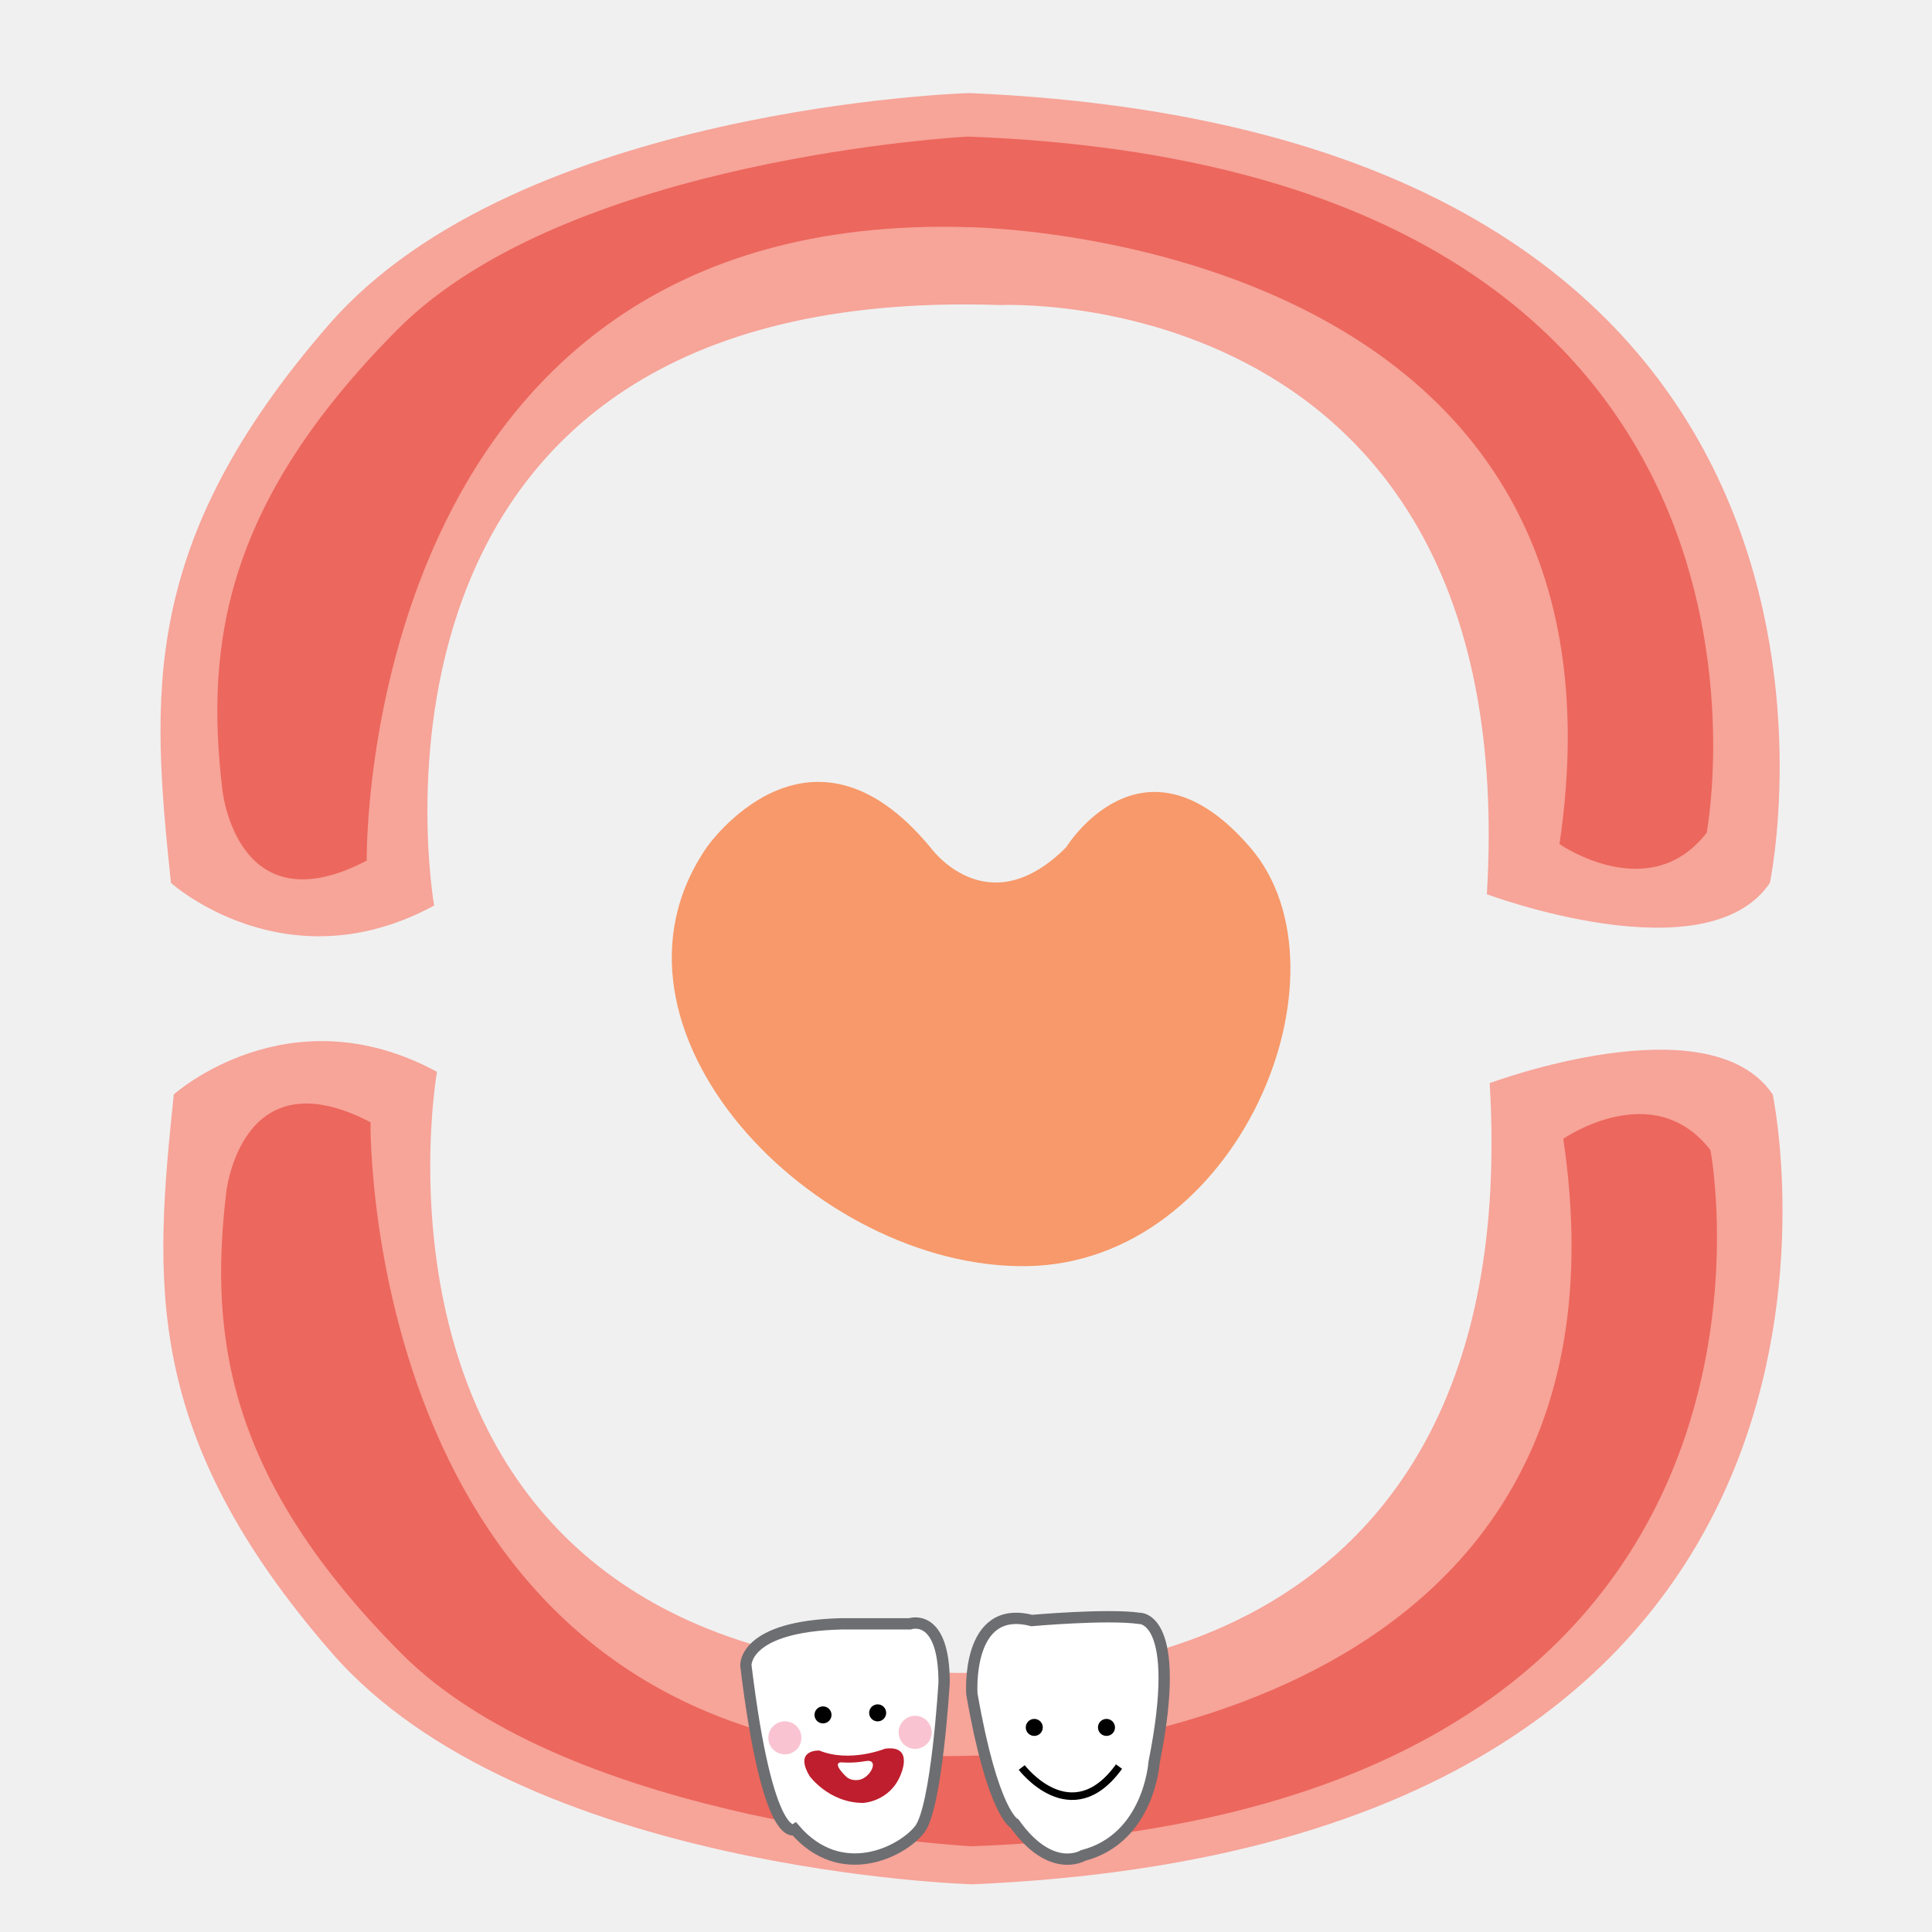
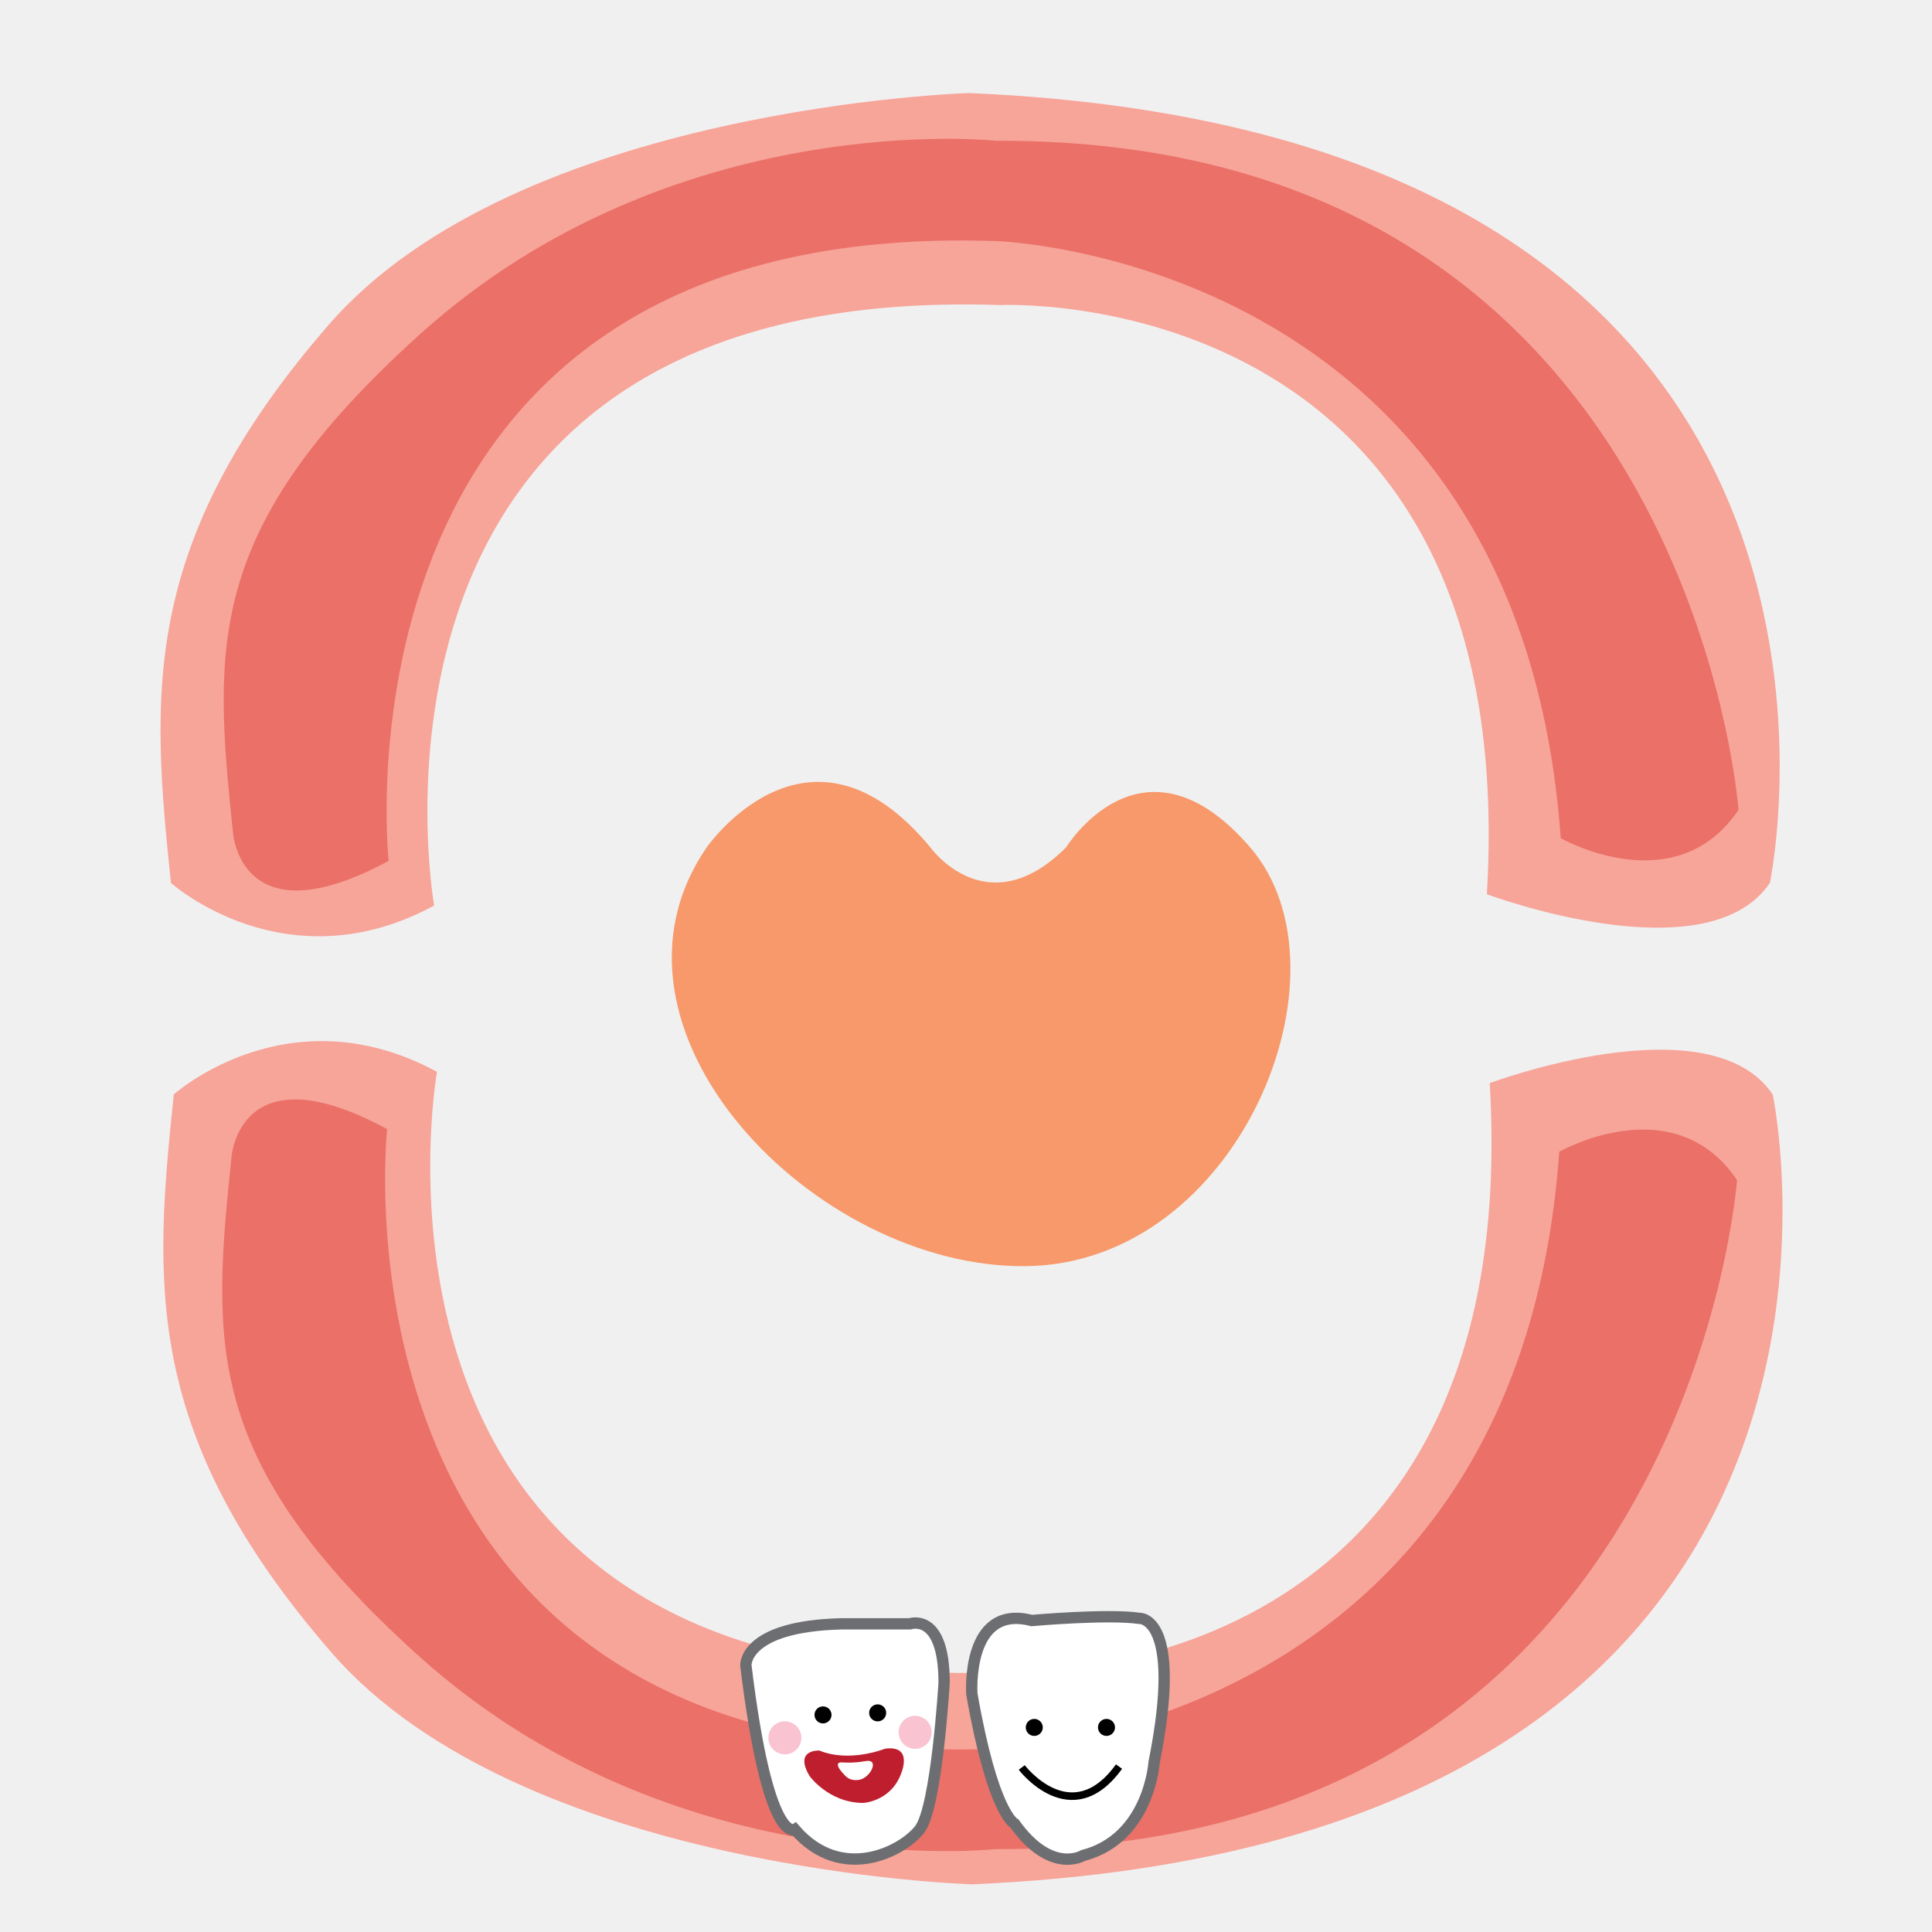
<svg xmlns="http://www.w3.org/2000/svg" version="1.1" x="0px" y="0px" width="1024px" height="1024px" viewBox="0 0 1024 1024" enable-background="new 0 0 1024 1024" xml:space="preserve">
  <g id="Layer_2">
    <path fill="#F7A499" d="M92.111,580.089c0,0,60.769-54.66,139.493-11.999c0,0-58.738,330.48,300.205,318.281   c0,0,277.124,13.34,257.768-312.281c0,0,116.439-43.629,149.992,5.999c0,0,84.104,396.867-424.371,418.634   c0,0-238.752-6.964-339.416-122.76C75.118,760.167,81.786,679.344,92.111,580.089z" />
    <path fill="#F7A499" d="M90.61,467.961c0,0,60.769,54.66,139.493,11.999c0,0-58.738-330.48,300.204-318.281   c0,0,277.125-13.34,257.768,312.281c0,0,116.439,43.629,149.992-5.999c0,0,84.104-396.867-424.371-418.634   c0,0-238.752,6.964-339.415,122.76C73.617,287.883,80.285,368.706,90.61,467.961z" />
    <path fill="#F7996A" d="M374.592,449.09c0,0,53.997-77.996,118.494,0c0,0,30,41.998,71.997,0c0,0,40.498-65.997,97.495,0   c56.997,65.998-6,220.489-118.494,221.989C431.589,672.579,308.596,545.086,374.592,449.09z" />
-     <path fill="#EC675D" d="M119.878,632.315c0,0,7.5-73.496,76.496-37.498c0,0-5.095,345.371,318.716,335.752   c0,0,361.482-3,313.484-326.984c0,0,47.729-33.135,77.996,6c0,0,67.226,351.817-391.48,368.981c0,0-211.56-10.913-302.371-102.226   C121.909,785.028,110.563,710.584,119.878,632.315z" />
-     <path fill="#EC675D" d="M117.87,418.652c0,0,7.5,73.496,76.496,37.498c0,0-5.095-345.371,318.716-335.752   c0,0,361.482,3,313.484,326.984c0,0,47.729,33.135,77.996-6c0,0,67.226-351.817-391.48-368.981c0,0-211.56,10.913-302.371,102.226   C119.901,265.939,108.556,340.383,117.87,418.652z" />
+     <path fill="#EA7068" d="M122.69,613.458c0,0,3.772-57.66,82.496-14.999c0,0-36.917,340.683,322.026,328.483   c0,0,277.203-8.299,299.234-316.484c0,0,60.651-34.628,94.204,15c0,0-25.499,356.058-393.438,354.63   c0,0-171.148,18.635-305.527-102.643C107.781,774.646,112.365,712.713,122.69,613.458z" />
+     <path fill="#EA7068" d="M123.479,441.252c0,0,3.772,57.66,82.496,14.999c0,0-36.917-340.683,322.026-328.483   c0,0,277.203,8.299,299.234,316.484c0,0,60.651,34.628,94.204-15c0,0-25.499-356.058-393.438-354.63   c0,0-171.148-18.635-305.527,102.643C108.569,280.064,113.153,341.998,123.479,441.252z" />
  </g>
+   <g id="Texts">
+ </g>
  <g id="lower">
    <g id="second_x5F_molar" display="none">
      <path display="inline" fill="#FFFFFF" stroke="#6D6E71" stroke-width="6" stroke-miterlimit="10" d="M94.339,544.634    c0,0,71.151-78.629,128.074,7.978c0,0,10.947,51.279-19.704,76.351c0,0-69.781,36.467-101.117-12.534    C101.591,616.428,83.393,584.519,94.339,544.634z" />
      <path display="inline" fill="none" stroke="#000000" stroke-width="4" stroke-miterlimit="10" d="M144.913,618.644    c0,0,7.783,5.188,20.756,2.593" />
      <polyline display="inline" fill="none" stroke="#808285" stroke-width="4" stroke-miterlimit="10" points="128.047,543.401     124.155,568.048 151.397,549.887 160.479,565.454 176.046,547.292 177.343,568.048 191.614,557.671   " />
      <line display="inline" fill="none" stroke="#000000" stroke-width="4" stroke-miterlimit="10" x1="105.994" y1="583.616" x2="143.615" y2="588.807" />
      <line display="inline" fill="none" stroke="#000000" stroke-width="4" stroke-miterlimit="10" x1="169.56" y1="588.807" x2="201.992" y2="579.725" />
      <line display="inline" fill="none" stroke="#000000" stroke-width="4" stroke-miterlimit="10" x1="121.561" y1="599.184" x2="135.831" y2="599.184" />
      <line display="inline" fill="none" stroke="#000000" stroke-width="4" stroke-miterlimit="10" x1="176.044" y1="599.834" x2="190.315" y2="599.834" />
      <path display="inline" fill="#FFFFFF" stroke="#6D6E71" stroke-width="6" stroke-miterlimit="10" d="M799.869,569.17    c0,0-7.703-55.404,68.204-50.972c0,0,79.32,8.866,66.004,66.485c0,0-1.099,49.864-41.801,53.188c0,0-55.005,19.696-85.807-33.368    L799.869,569.17z" />
      <g display="inline">
        <path stroke="#000000" stroke-miterlimit="10" d="M852.147,578.949c0,2.212-1.797,4.008-4.014,4.008     c-2.212,0-4.009-1.796-4.009-4.008c0-2.216,1.797-4.011,4.009-4.011C850.351,574.938,852.147,576.733,852.147,578.949z" />
        <circle fill="none" stroke="#000000" stroke-miterlimit="10" cx="848.135" cy="578.946" r="6.973" />
      </g>
      <g display="inline">
        <path stroke="#000000" stroke-miterlimit="10" d="M892.604,578.22c0,2.212-1.797,4.008-4.013,4.008     c-2.212,0-4.01-1.796-4.01-4.008c0-2.215,1.798-4.012,4.01-4.012C890.808,574.208,892.604,576.005,892.604,578.22z" />
        <circle fill="none" stroke="#000000" stroke-miterlimit="10" cx="888.593" cy="578.218" r="6.973" />
      </g>
      <path display="inline" fill="none" stroke="#000000" stroke-width="4" stroke-miterlimit="10" d="M859.131,571.012    c0,0-12.575-12.114-24.566-0.465" />
      <path display="inline" fill="none" stroke="#000000" stroke-width="4" stroke-miterlimit="10" d="M902.021,569.42    c0,0-12.451-8.329-24.324-0.321" />
      <path display="inline" fill="#F15A29" d="M848.67,597.635c0,2.602-2.107,4.707-4.707,4.707h-13.45    c-2.601,0-4.707-2.105-4.707-4.707l0,0c0-2.6,2.106-4.707,4.707-4.707h13.45C846.563,592.928,848.67,595.035,848.67,597.635    L848.67,597.635z" />
      <path display="inline" fill="#F15A29" d="M909.432,598c0,2.601-2.107,4.707-4.707,4.707h-13.45c-2.6,0-4.707-2.106-4.707-4.707    l0,0c0-2.6,2.107-4.707,4.707-4.707h13.45C907.324,593.293,909.432,595.4,909.432,598L909.432,598z" />
      <ellipse transform="matrix(0.9999 -0.0135 0.0135 0.9999 -8.1578 11.7419)" display="inline" fill="#BE1E2D" cx="868.324" cy="611.988" rx="10.703" ry="16.54" />
      <path display="inline" fill="#FFFFFF" d="M860.596,604.144c0,0,6.918-16.309,15.567-0.209c0,0,0.726,5.827-6.089,5.596    S861.464,608.349,860.596,604.144z" />
      <path display="inline" fill="none" stroke="#808285" stroke-width="4" stroke-miterlimit="10" d="M838.087,533.302    c0,0,22.056,6.488,32.433,1.299c0,0,10.378,16.865,22.053,1.297c0,0,11.676,18.162,15.567,6.486" />
+       <g display="inline">
+         <text transform="matrix(1 -0.0031 0.0031 1 1264.375 661.7285)" fill="#58595B" font-family="'Arial-BoldMT'" font-size="60">23-31 mo.</text>
+       </g>
    </g>
    <g id="first_x5F_molar" display="none">
      <path display="inline" fill="#FFFFFF" stroke="#6D6E71" stroke-width="6" stroke-miterlimit="10" d="M111.983,661.199    c0,0,44.11-35.917,95.999,7.982c0,0,22.051,59.86,9.08,89.127c0,0-45.404,47.89-99.889,13.303c0,0-22.054-15.923-14.27-55.851    C102.904,715.761,104.2,681.153,111.983,661.199z" />
      <path display="inline" fill="none" stroke="#000000" stroke-width="4" stroke-miterlimit="10" d="M130.287,708.404    c0,0,8.032,9.732,23.713,2.596c0,0,9.944-3.243,3.06,6.486c0,0-14.151,22.055-29.833-4.54    C127.227,712.946,124.236,704.838,130.287,708.404z" />
      <path display="inline" fill="none" stroke="#000000" stroke-width="4" stroke-miterlimit="10" d="M200.125,709.055    c0,0-8.633,9.082-24.314,1.945c0,0-9.944-3.243-3.059,6.486c0,0,12.584,23.756,28.266-2.839    C201.018,714.647,203.572,706.681,200.125,709.055z" />
      <path display="inline" fill="none" stroke="#000000" stroke-width="4" stroke-miterlimit="10" d="M141.1,747.323    c0,0,12.323,14.919,22.702-0.648c0,0,18.811,15.564,20.107-0.65" />
      <path display="inline" stroke="#000000" stroke-miterlimit="10" d="M149.004,717.486c0,2.212-1.798,4.008-4.014,4.008    c-2.212,0-4.009-1.796-4.009-4.008c0-2.217,1.797-4.012,4.009-4.012C147.206,713.475,149.004,715.27,149.004,717.486z" />
      <path display="inline" stroke="#000000" stroke-miterlimit="10" d="M190.517,718.784c0,2.212-1.797,4.007-4.014,4.007    c-2.211,0-4.009-1.795-4.009-4.007c0-2.216,1.798-4.012,4.009-4.012C188.719,714.772,190.517,716.568,190.517,718.784z" />
      <path display="inline" fill="none" stroke="#808285" stroke-width="4" stroke-miterlimit="10" d="M135.263,675.972    c0,0,19.459,1.299,27.243-3.892c0,0,16.864,7.786,23.351,1.299" />
      <path display="inline" fill="#FFFFFF" stroke="#6D6E71" stroke-width="6" stroke-miterlimit="10" d="M917.057,707.227    c0,0,7.783-58.377-57.078-59.676c0,0-49.296-6.485-53.188,59.676c0,0-6.485,57.08,0,66.16c0,0,10.378,11.673,37.62,16.863    c0,0,60.906,5.192,72.939-36.322L917.057,707.227z" />
      <path display="inline" fill="none" stroke="#808285" stroke-width="4" stroke-miterlimit="10" d="M839.717,688.871    c0,0,14.271,7.785,22.703-0.648c8.432-8.434,0.649-9.729-3.892-3.243c-4.542,6.485,4.539,12.325,10.377,9.081    c5.838-3.243,16.215-4.542,16.215-9.081" />
      <path display="inline" fill="#FFFFFF" stroke="#000000" stroke-width="4" stroke-miterlimit="10" d="M870.528,716    c0,0,14.594-6.811,32.107,11.675" />
      <path display="inline" fill="#FFFFFF" stroke="#000000" stroke-width="4" stroke-miterlimit="10" d="M849.123,716.974    c0,0-17.513-4.865-26.27,7.782" />
      <circle display="inline" fill="#F9C3D2" cx="895.707" cy="747.25" r="8.757" />
      <circle display="inline" fill="#F9C3D2" cx="825.654" cy="744.331" r="8.757" />
      <path display="inline" fill="none" stroke="#000000" stroke-width="4" stroke-miterlimit="10" d="M876.248,755.033    c0,0-15.566,20.433-27.242,0" />
      <path display="inline" stroke="#000000" stroke-miterlimit="10" d="M876.449,731.566c0,2.212,1.798,4.009,4.014,4.009    c2.212,0,4.01-1.797,4.01-4.009c0-2.216-1.798-4.011-4.01-4.011C878.247,727.556,876.449,729.351,876.449,731.566z" />
      <path display="inline" stroke="#000000" stroke-miterlimit="10" d="M838.182,731.566c0,2.212,1.798,4.009,4.014,4.009    c2.212,0,4.01-1.797,4.01-4.009c0-2.216-1.798-4.011-4.01-4.011C839.979,727.556,838.182,729.351,838.182,731.566z" />
+       <g display="inline">
+         <text transform="matrix(1 0.0015 -0.0015 1 1267.199 769.5127)" fill="#58595B" font-family="'Arial-BoldMT'" font-size="60">14-18 mo.</text>
+       </g>
    </g>
    <g id="canine" display="none">
      <path display="inline" fill="#FFFFFF" stroke="#6D6E71" stroke-width="6" stroke-miterlimit="10" d="M174.218,847.976    c-0.363-5.338,2.593-59.673,49.295-81.729c0,0,51.891,1.299,55.783,81.729c0,0,6.486,44.108-52.539,50.593    C226.757,898.568,178.109,905.057,174.218,847.976z" />
      <g display="inline">
        <path fill="none" stroke="#000000" stroke-width="4" stroke-miterlimit="10" d="M190.772,852.922c0,0,22.702-11.676,33.081,0.648     " />
        <path fill="#FFFFFF" stroke="#000000" stroke-width="4" stroke-miterlimit="10" d="M197.908,850.003     c0,0-5.026-30.161,10.865-31.46c0,0,15.08-3.243,10.054,31.136C218.826,849.679,209.826,845.384,197.908,850.003z" />
        <circle stroke="#000000" stroke-width="4" stroke-miterlimit="10" cx="210.555" cy="836.381" r="4.011" />
      </g>
      <g display="inline">
        <path fill="none" stroke="#000000" stroke-width="4" stroke-miterlimit="10" d="M264.394,851.951c0,0-22.702-11.676-33.081,0.647     " />
        <path fill="#FFFFFF" stroke="#000000" stroke-width="4" stroke-miterlimit="10" d="M257.259,849.032     c0,0,5.027-30.162-10.865-31.459c0,0-15.08-3.245-10.054,31.134C236.341,848.707,245.341,844.412,257.259,849.032z" />
        <circle stroke="#000000" stroke-width="4" stroke-miterlimit="10" cx="244.612" cy="835.41" r="4.011" />
      </g>
      <ellipse transform="matrix(0.9965 -0.0834 0.0834 0.9965 -72.0825 22.0706)" display="inline" fill="#EA7E73" cx="227.988" cy="873.354" rx="8.432" ry="13.296" />
      <path display="inline" fill="#FFFFFF" stroke="#6D6E71" stroke-width="6" stroke-miterlimit="10" d="M735.164,831.65    c0,0,2.594-46.702,36.973-58.377c34.378-11.676,57.728,36.324,61.62,51.891c3.892,15.567-3.893,76.539-20.757,77.836    c0,0-42.971,2.595-59.999-2.757C753.001,900.243,731.11,902.188,735.164,831.65z" />
      <polyline display="inline" fill="none" stroke="#000000" stroke-width="4" stroke-miterlimit="10" points="817.055,835.381     792.731,845.109 814.297,851.596   " />
      <polyline display="inline" fill="none" stroke="#000000" stroke-width="4" stroke-miterlimit="10" points="753.327,835.381     777.651,845.109 756.084,851.596   " />
      <path display="inline" fill="#BE1E2D" d="M755.313,857.919l63.242,0.974c0,0-5.838,36-36.972,34.54    C781.583,893.433,756.771,891,755.313,857.919z" />
      <rect x="761.272" y="861.567" display="inline" fill="#FFFFFF" width="51.566" height="7.298" />
      <path display="inline" fill="#EF8031" d="M777.478,886.771c0,0-1.943-9.403,8.434-10.702c0,0,6.231,0.133,6.656,10.714    c0,0-10.183-1.824-15.09,0.122" />
+       <g display="inline">
+         <text transform="matrix(1 -0.0097 0.0097 1 1247.205 921.9785)" fill="#58595B" font-family="'Arial-BoldMT'" font-size="60">17-23 mo.</text>
+       </g>
    </g>
    <g id="lateral_x5F_incisor" display="none">
      <path display="inline" fill="#FFFFFF" stroke="#6D6E71" stroke-width="6" stroke-miterlimit="10" d="M285.98,836.484    c0,0,7.784-17.995,55.784-16.781c0,0,42.811-7.867,46.703,16.781c3.892,24.65,0,5.19,0,5.19s12.973,97.295-37.622,103.781    c0,0-45.405,16.864-64.865-45.404V836.484z" />
      <path display="inline" fill="none" stroke="#000000" stroke-width="4" stroke-miterlimit="10" d="M371.107,885.3    c0,0-14.107-17.026-28.215,2.919" />
      <path display="inline" fill="none" stroke="#000000" stroke-width="4" stroke-miterlimit="10" d="M332.676,887.246    c0,0-14.107-17.027-28.215,2.918" />
      <path display="inline" fill="none" stroke="#000000" stroke-width="4" stroke-miterlimit="10" d="M314.19,907.191    c0,0,24.828,25.297,51.566,0.973" />
      <path display="inline" fill="#F190AC" d="M332.84,917.717c0,0,1.322,12.779,12.101,11.045c10.777-1.735,6.427-10.887,6.239-11.518    C350.989,916.612,343.996,920.4,332.84,917.717z" />
      <path display="inline" fill="none" stroke="#000000" stroke-miterlimit="10" d="M343.378,919.84c0,0,2.92,0.646,1.622,6.16" />
      <ellipse display="inline" fill="#E6E7E8" cx="705.258" cy="898.328" rx="1.298" ry="1.622" />
      <path display="inline" fill="#FFFFFF" stroke="#6D6E71" stroke-width="6" stroke-miterlimit="10" d="M623.758,871.123    c0,0-3.891-37.455,9.081-46.618c0,0,63.567-3.975,81.729,6.403c18.16,10.378,10.377,31.135,10.377,46.702    c0,15.566-12.972,62.765-33.729,76.538c0,0-46.701,5.188-54.485-15.567C636.73,938.581,623.684,895.611,623.758,871.123z" />
      <circle display="inline" cx="656.934" cy="889.568" r="14.595" />
      <circle display="inline" cx="694.878" cy="893.46" r="14.595" />
      <path display="inline" fill="none" stroke="#000000" stroke-miterlimit="10" d="M669.259,886.326c0,0,8.433-8.106,15.892,2.271" />
      <path display="inline" fill="none" stroke="#F1F2F2" stroke-width="3" stroke-miterlimit="10" d="M656.935,881.137    c0,0,10.376-2.269,10.053,11.027" />
      <path display="inline" fill="none" stroke="#F1F2F2" stroke-width="3" stroke-miterlimit="10" d="M695.53,884.056    c0,0,10.376-2.269,10.053,11.027" />
      <ellipse display="inline" fill="#E6E7E8" cx="666.339" cy="895.408" rx="1.298" ry="1.62" />
      <path display="inline" fill="none" stroke="#000000" stroke-width="4" stroke-miterlimit="10" d="M672.297,913.405    c0,0,8.107-10.377,12.648,0.325c0,0,0.65,3.893-3.567,4.865c0,0,7.784,7.458,1.622,9.404c0,0-5.514,2.595-9.73-4.217" />
+       <g display="inline">
+         <text transform="matrix(1 -0.0012 0.0012 1 1119.535 1033.865)" fill="#58595B" font-family="'Arial-BoldMT'" font-size="60">10-16 mo.</text>
+       </g>
    </g>
    <g id="central_x5F_incisor">
      <path fill="#FFFFFF" stroke="#6D6E71" stroke-width="6" stroke-miterlimit="10" d="M395.327,882.72    c0,0-1.296-20.754,50.593-22.053h36.323c0,0,18.162-6.485,18.162,31.136c0,0-3.892,66.16-12.973,77.836    c-9.081,11.675-41.513,28.54-66.161,0C421.271,969.639,407.003,978.717,395.327,882.72z" />
      <circle fill="#F9C3D2" cx="416" cy="921.09" r="8.756" />
      <circle fill="#F9C3D2" cx="485.052" cy="918.171" r="8.756" />
      <circle stroke="#000000" stroke-miterlimit="10" cx="436.209" cy="908.926" r="4.011" />
      <circle stroke="#000000" stroke-miterlimit="10" cx="465.178" cy="907.855" r="4.012" />
      <path fill="#BE1E2D" d="M477.092,941.315c0,0,7.972-16.603-8.021-14.463c0,0-18.592,7.587-34.807,0.972    c0,0-13.621-0.778-5.188,13.491c0,0,10.215,14.271,28.459,14.271C457.535,955.587,471.272,954.938,477.092,941.315z" />
      <path fill="#FFFFFF" d="M445.837,934.063c0,0,5.838,0.65,12.973-0.647c7.136-1.299,3.243,7.784-2.593,9.729    c0,0-4.378,1.458-7.703-1.461C448.514,941.684,440.649,934.388,445.837,934.063z" />
      <path fill="#FFFFFF" stroke="#6D6E71" stroke-width="6" stroke-miterlimit="10" d="M515.109,897.83c0,0-3.313-48,31.715-38.919    c0,0,40.213-3.585,57.08-1.144c0,0,23.35-1.45,7.781,76.387c0,0-2.592,40.213-37.618,49.295c0,0-16.865,10.378-36.324-16.865    C537.743,966.584,526.206,961.396,515.109,897.83z" />
      <path fill="none" stroke="#000000" stroke-width="4" stroke-miterlimit="10" d="M541.543,936.807c0,0,26.269,34.54,51.565-0.486" />
      <path stroke="#000000" stroke-miterlimit="10" d="M552.202,915.565c0,2.212-1.797,4.008-4.014,4.008    c-2.212,0-4.009-1.796-4.009-4.008c0-2.217,1.797-4.013,4.009-4.013C550.405,911.553,552.202,913.349,552.202,915.565z" />
      <path stroke="#000000" stroke-miterlimit="10" d="M590.47,915.565c0,2.212-1.797,4.008-4.014,4.008    c-2.212,0-4.009-1.796-4.009-4.008c0-2.217,1.797-4.013,4.009-4.013C588.673,911.553,590.47,913.349,590.47,915.565z" />
+       <g>
+         <text transform="matrix(1 -6.096810e-005 6.096810e-005 1 1020.376 1111.789)" fill="#58595B" font-family="'Arial-BoldMT'" font-size="60">6-8 mo.</text>
+       </g>
    </g>
  </g>
-   <g id="upper" display="none">
-     <g id="second_x5F_molar_1_" display="inline">
-       <path fill="#FFFFFF" stroke="#6D6E71" stroke-width="6" stroke-miterlimit="10" d="M97.834,392.997    c0,0,71.151-75.909,128.074,7.701c0,0,10.947,49.506-19.704,73.71c0,0-69.781,35.206-101.117-12.101    C105.087,462.307,86.888,431.502,97.834,392.997z" />
-       <path fill="#FFFFFF" stroke="#6D6E71" stroke-width="6" stroke-miterlimit="10" d="M803.864,411.166    c0,0-7.703-55.404,68.204-50.972c0,0,79.32,8.866,66.004,66.485c0,0-1.099,49.864-41.801,53.188c0,0-55.005,19.696-85.807-33.368    L803.864,411.166z" />
-       <path fill="none" stroke="#808285" stroke-width="4" stroke-miterlimit="10" d="M831.076,409.097c0,0,22.498-12,31.498-19.499    l-7.5,16.499c0,0,23.999-4.499,29.998-13.499l-4.499,17.999c0,0,19.499-7.5,23.999-19.499l3,22.499c0,0,10.5-10.5,11.999-16.499" />
-       <path fill="none" stroke="#000000" stroke-width="4" stroke-miterlimit="10" d="M835.575,418.596c0,0,4.048,25.5,36.425,7.5" />
-       <path fill="none" stroke="#000000" stroke-width="4" stroke-miterlimit="10" d="M885.056,428.093c0,0,3.883,25.5,34.944,7.5" />
-       <ellipse cx="869.5" cy="455.5" rx="3.5" ry="4.5" />
-       <path fill="#F9C3D2" d="M857.308,445.466c-0.582,2.536-3.107,4.116-5.641,3.534l-13.109-3.009    c-2.534-0.582-4.116-3.105-3.534-5.641l0,0c0.582-2.534,3.106-4.116,5.641-3.534l13.109,3.009    C856.307,440.407,857.89,442.932,857.308,445.466L857.308,445.466z" />
-       <path fill="#F9C3D2" d="M908.49,456.567c-0.476,2.557-2.934,4.242-5.489,3.766l-13.223-2.463    c-2.556-0.476-4.242-2.932-3.766-5.489l0,0c0.476-2.556,2.934-4.242,5.489-3.766l13.223,2.463    C907.28,451.554,908.966,454.012,908.49,456.567L908.49,456.567z" />
-       <path fill="none" stroke="#808285" stroke-width="4" stroke-miterlimit="10" d="M123.61,399.596c0,0,38.998-26.999,70.496,7.5" />
-       <circle fill="#F15A29" cx="191.697" cy="440.094" r="8.757" />
-       <circle fill="#F15A29" cx="125.644" cy="443.175" r="8.757" />
-       <path stroke="#000000" stroke-miterlimit="10" d="M170.986,426.325c0,2.212,1.798,4.009,4.014,4.009    c2.212,0,4.01-1.797,4.01-4.009c0-2.216-1.798-4.011-4.01-4.011C172.784,422.314,170.986,424.109,170.986,426.325z" />
-       <path stroke="#000000" stroke-miterlimit="10" d="M138.32,426.991c0,2.212,1.798,4.009,4.014,4.009c2.212,0,4.01-1.797,4.01-4.009    c0-2.216-1.798-4.011-4.01-4.011C140.118,422.98,138.32,424.775,138.32,426.991z" />
-       <path fill="none" stroke="#000000" stroke-width="4" stroke-miterlimit="10" d="M145,451.667c0,0,14.667,42,30.667-1.333" />
-     </g>
-     <g id="first_x5F_molar_1_" display="inline">
-       <path fill="#FFFFFF" stroke="#6D6E71" stroke-width="6" stroke-miterlimit="10" d="M904.048,280.66    c0,0,7.783-51.423-57.078-52.567c0,0-49.296-5.712-53.188,52.567c0,0-6.485,50.281,0,58.28c0,0,10.378,10.282,37.62,14.854    c0,0,60.906,4.574,72.939-31.995L904.048,280.66z" />
-       <path fill="#FFFFFF" stroke="#6D6E71" stroke-width="6" stroke-miterlimit="10" d="M122.475,236.112    c0,0,44.11-34.342,95.999,7.632c0,0,22.051,57.235,9.08,85.218c0,0-45.404,45.79-99.889,12.72c0,0-22.054-15.225-14.27-53.401    C113.395,288.28,114.691,255.19,122.475,236.112z" />
-       <path fill="none" stroke="#808285" stroke-width="4" stroke-miterlimit="10" d="M145,243.333c13.667,1,17.333,9,17.333,9    s3.667-5.667,1-11.333" />
-       <path fill="#FFFFFF" stroke="#6D6E71" stroke-width="6" stroke-miterlimit="10" d="M172.667,239c1,6-3,12.333-3,12.333    s12.667-8,17.333-6.333" />
-       <path fill="none" stroke="#000000" stroke-width="4" stroke-miterlimit="10" d="M128,279.414    c21.668-5.25,34.667,9.452,34.667,9.452s-20.584-1.05-26.001,6.302" />
-       <path fill="none" stroke="#000000" stroke-width="4" stroke-miterlimit="10" d="M209.395,291.951c0,0-22.703-11.676-33.081,0.647" />
-       <path fill="#FFFFFF" stroke="#000000" stroke-width="4" stroke-miterlimit="10" d="M202.26,289.032    c0,0,5.026-17.778-10.865-18.542c0,0-15.08-1.913-10.054,18.351C181.341,288.84,190.341,286.309,202.26,289.032z" />
-       <circle stroke="#000000" stroke-width="4" stroke-miterlimit="10" cx="190" cy="281.001" r="3.261" />
-       <path fill="none" stroke="#000000" stroke-width="4" stroke-miterlimit="10" d="M173.25,324c0,0,27.25,0,27.25-18" />
-       <path fill="none" stroke="#808285" stroke-width="4" stroke-miterlimit="10" d="M808,268c0,0,11.5-21,25.5-3s26-7.5,26-7.5    s10-13,13.5,3.5s12-1,13.5-3.5" />
-       <path fill="none" stroke="#000000" stroke-width="4" stroke-miterlimit="10" d="M829.5,320.5c0,0,4-6,7-3.5s23.5,28.5,39-0.5    c0,0,5-4.5,7,0" />
-       <path stroke="#000000" stroke-miterlimit="10" d="M870.744,299c0,2.212,1.798,4.009,4.014,4.009c2.212,0,4.01-1.797,4.01-4.009    c0-2.216-1.798-4.011-4.01-4.011C872.542,294.989,870.744,296.784,870.744,299z" />
-       <path stroke="#000000" stroke-miterlimit="10" d="M832.477,299c0,2.212,1.798,4.009,4.014,4.009c2.212,0,4.01-1.797,4.01-4.009    c0-2.216-1.798-4.011-4.01-4.011C834.274,294.989,832.477,296.784,832.477,299z" />
-       <line fill="none" stroke="#000000" stroke-width="4" stroke-miterlimit="10" x1="817" y1="288" x2="845.5" y2="288" />
-       <line fill="none" stroke="#000000" stroke-width="4" stroke-miterlimit="10" x1="859.5" y1="288" x2="888" y2="288" />
-     </g>
-     <g id="canine_1_" display="inline">
-       <path fill="#FFFFFF" stroke="#6D6E71" stroke-width="6" stroke-miterlimit="10" d="M190.708,181.512    c-0.363-5.338,2.593-59.673,49.295-81.729c0,0,51.891,1.299,55.783,81.729c0,0,6.486,44.108-52.539,50.593    C243.247,232.105,194.599,238.593,190.708,181.512z" />
-       <path fill="#FFFFFF" stroke="#6D6E71" stroke-width="6" stroke-miterlimit="10" d="M719.157,164.186    c0,0,2.594-46.702,36.973-58.377c34.378-11.676,57.728,36.324,61.62,51.891c3.892,15.567-3.893,76.539-20.757,77.836    c0,0-42.971,2.595-59.999-2.757C736.994,232.779,715.104,234.724,719.157,164.186z" />
-       <path fill="none" stroke="#000000" stroke-width="4" stroke-miterlimit="10" d="M275.126,187.312c0,0-14.107-17.026-28.215,2.919" />
-       <path fill="none" stroke="#000000" stroke-width="4" stroke-miterlimit="10" d="M236.694,189.258c0,0-14.107-17.027-28.215,2.918" />
-       <ellipse cx="243.5" cy="208" rx="3.5" ry="4.5" />
-       <ellipse transform="matrix(0.9999 -0.0135 0.0135 0.9999 -2.7677 10.3528)" fill="#BE1E2D" cx="767.809" cy="210.814" rx="10.703" ry="16.54" />
-       <path fill="#FFFFFF" d="M760.081,202.97c0,0,6.918-16.309,15.567-0.209c0,0,0.726,5.827-6.089,5.596    S760.949,207.175,760.081,202.97z" />
-       <path fill="none" stroke="#000000" stroke-width="4" stroke-miterlimit="10" d="M729.247,187.959c0,0,10.389-28.28,32.318-4.714    c0,0,3.463,5.008-3.174,3.241c0,0-14.572-6.494-24.527,0.883C733.864,187.37,728.382,193.556,729.247,187.959z" />
-       <path fill="none" stroke="#000000" stroke-width="4" stroke-miterlimit="10" d="M772.749,184.292c0,0,10.09-28.28,31.392-4.714    c0,0,3.363,5.008-3.083,3.241c0,0-9.238-6.494-23.824,0.883C777.233,183.703,771.909,189.89,772.749,184.292z" />
-       <circle stroke="#000000" stroke-miterlimit="10" cx="744.517" cy="177.898" r="4.011" />
-       <circle stroke="#000000" stroke-miterlimit="10" cx="789.485" cy="173.828" r="4.012" />
-       <path fill="#F9C3D2" d="M756.155,197.461c0,2.602-2.107,4.707-4.707,4.707h-13.45c-2.601,0-4.707-2.105-4.707-4.707l0,0    c0-2.6,2.106-4.707,4.707-4.707h13.45C754.048,192.754,756.155,194.861,756.155,197.461L756.155,197.461z" />
-       <path fill="#F9C3D2" d="M803.417,193.826c0,2.601-2.107,4.707-4.707,4.707h-13.449c-2.6,0-4.707-2.106-4.707-4.707l0,0    c0-2.6,2.107-4.707,4.707-4.707h13.449C801.31,189.119,803.417,191.227,803.417,193.826L803.417,193.826z" />
-     </g>
-     <g id="lateral_x5F_incisor_1_" display="inline">
-       <path fill="#FFFFFF" stroke="#6D6E71" stroke-width="6" stroke-miterlimit="10" d="M290.471,61.529    c0,0,7.784-17.995,55.784-16.781c0,0,42.811-7.867,46.703,16.781c3.892,24.65,0,5.19,0,5.19s12.973,97.295-37.622,103.781    c0,0-45.405,16.864-64.865-45.404V61.529z" />
-       <path fill="#FFFFFF" stroke="#6D6E71" stroke-width="6" stroke-miterlimit="10" d="M625.251,98.167c0,0-3.891-37.455,9.081-46.618    c0,0,63.567-3.975,81.729,6.403c18.16,10.378,10.377,31.135,10.377,46.702c0,15.566-12.972,62.765-33.729,76.538    c0,0-46.701,5.188-54.485-15.567C638.224,165.625,625.177,122.656,625.251,98.167z" />
-       <path fill="none" stroke="#000000" stroke-width="4" stroke-miterlimit="10" d="M704.126,123.312c0,0-14.107-17.026-28.215,2.919" />
-       <path fill="none" stroke="#000000" stroke-width="4" stroke-miterlimit="10" d="M665.694,125.258c0,0-14.107-17.027-28.215,2.918" />
-       <path fill="none" stroke="#000000" stroke-width="4" stroke-miterlimit="10" d="M647.543,140.807c0,0,26.269,34.54,51.565-0.486" />
-       <path fill="#BE1E2D" d="M312.815,126.933l63.242,0.974c0,0-5.838,36-36.972,34.54    C339.086,162.447,314.274,160.014,312.815,126.933z" />
-       <rect x="318.775" y="130.582" fill="#FFFFFF" width="51.566" height="7.298" />
-       <path fill="#EF8031" d="M334.98,155.786c0,0-1.943-9.403,8.434-10.702c0,0,6.231,0.133,6.656,10.714c0,0-10.183-1.824-15.09,0.122    " />
-       <g>
+   <g id="upper">
+     <g id="second_x5F_molar_1_" display="none">
+       <path display="inline" fill="#FFFFFF" stroke="#6D6E71" stroke-width="6" stroke-miterlimit="10" d="M97.834,392.997    c0,0,71.151-75.909,128.074,7.701c0,0,10.947,49.506-19.704,73.71c0,0-69.781,35.206-101.117-12.101    C105.087,462.307,86.888,431.502,97.834,392.997z" />
+       <path display="inline" fill="#FFFFFF" stroke="#6D6E71" stroke-width="6" stroke-miterlimit="10" d="M803.864,411.166    c0,0-7.703-55.404,68.204-50.972c0,0,79.32,8.866,66.004,66.485c0,0-1.099,49.864-41.801,53.188c0,0-55.005,19.696-85.807-33.368    L803.864,411.166z" />
+       <path display="inline" fill="none" stroke="#808285" stroke-width="4" stroke-miterlimit="10" d="M831.076,409.097    c0,0,22.498-12,31.498-19.499l-7.5,16.499c0,0,23.999-4.499,29.998-13.499l-4.499,17.999c0,0,19.499-7.5,23.999-19.499l3,22.499    c0,0,10.5-10.5,11.999-16.499" />
+       <path display="inline" fill="none" stroke="#000000" stroke-width="4" stroke-miterlimit="10" d="M835.575,418.596    c0,0,4.048,25.5,36.425,7.5" />
+       <path display="inline" fill="none" stroke="#000000" stroke-width="4" stroke-miterlimit="10" d="M885.056,428.093    c0,0,3.883,25.5,34.944,7.5" />
+       <ellipse display="inline" cx="869.5" cy="455.5" rx="3.5" ry="4.5" />
+       <path display="inline" fill="#F9C3D2" d="M857.308,445.466c-0.582,2.536-3.107,4.116-5.641,3.534l-13.109-3.009    c-2.534-0.582-4.116-3.105-3.534-5.641l0,0c0.582-2.534,3.106-4.116,5.641-3.534l13.109,3.009    C856.307,440.407,857.89,442.932,857.308,445.466L857.308,445.466z" />
+       <path display="inline" fill="#F9C3D2" d="M908.49,456.567c-0.476,2.557-2.934,4.242-5.489,3.766l-13.223-2.463    c-2.556-0.476-4.242-2.932-3.766-5.489l0,0c0.476-2.556,2.934-4.242,5.489-3.766l13.223,2.463    C907.28,451.554,908.966,454.012,908.49,456.567L908.49,456.567z" />
+       <path display="inline" fill="none" stroke="#808285" stroke-width="4" stroke-miterlimit="10" d="M123.61,399.596    c0,0,38.998-26.999,70.496,7.5" />
+       <circle display="inline" fill="#F15A29" cx="191.697" cy="440.094" r="8.757" />
+       <circle display="inline" fill="#F15A29" cx="125.644" cy="443.175" r="8.757" />
+       <path display="inline" stroke="#000000" stroke-miterlimit="10" d="M170.986,426.325c0,2.212,1.798,4.009,4.014,4.009    c2.212,0,4.01-1.797,4.01-4.009c0-2.216-1.798-4.011-4.01-4.011C172.784,422.314,170.986,424.109,170.986,426.325z" />
+       <path display="inline" stroke="#000000" stroke-miterlimit="10" d="M138.32,426.991c0,2.212,1.798,4.009,4.014,4.009    c2.212,0,4.01-1.797,4.01-4.009c0-2.216-1.798-4.011-4.01-4.011C140.118,422.98,138.32,424.775,138.32,426.991z" />
+       <path display="inline" fill="none" stroke="#000000" stroke-width="4" stroke-miterlimit="10" d="M145,451.667    c0,0,14.667,42,30.667-1.333" />
+       <text transform="matrix(1 0.0052 -0.0052 1 1350.879 475.6489)" display="inline" fill="#58595B" font-family="'Arial-BoldMT'" font-size="60">25-33 mo.</text>
+     </g>
+     <g id="first_x5F_molar_1_" display="none">
+       <path display="inline" fill="#FFFFFF" stroke="#6D6E71" stroke-width="6" stroke-miterlimit="10" d="M904.048,280.66    c0,0,7.783-51.423-57.078-52.567c0,0-49.296-5.712-53.188,52.567c0,0-6.485,50.281,0,58.28c0,0,10.378,10.282,37.62,14.854    c0,0,60.906,4.574,72.939-31.995L904.048,280.66z" />
+       <path display="inline" fill="#FFFFFF" stroke="#6D6E71" stroke-width="6" stroke-miterlimit="10" d="M122.475,236.112    c0,0,44.11-34.342,95.999,7.632c0,0,22.051,57.235,9.08,85.218c0,0-45.404,45.79-99.889,12.72c0,0-22.054-15.225-14.27-53.401    C113.395,288.28,114.691,255.19,122.475,236.112z" />
+       <path display="inline" fill="none" stroke="#808285" stroke-width="4" stroke-miterlimit="10" d="M145,243.333    c13.667,1,17.333,9,17.333,9s3.667-5.667,1-11.333" />
+       <path display="inline" fill="#FFFFFF" stroke="#6D6E71" stroke-width="6" stroke-miterlimit="10" d="M172.667,239    c1,6-3,12.333-3,12.333s12.667-8,17.333-6.333" />
+       <path display="inline" fill="none" stroke="#000000" stroke-width="4" stroke-miterlimit="10" d="M128,279.414    c21.668-5.25,34.667,9.452,34.667,9.452s-20.584-1.05-26.001,6.302" />
+       <path display="inline" fill="none" stroke="#000000" stroke-width="4" stroke-miterlimit="10" d="M209.395,291.951    c0,0-22.703-11.676-33.081,0.647" />
+       <path display="inline" fill="#FFFFFF" stroke="#000000" stroke-width="4" stroke-miterlimit="10" d="M202.26,289.032    c0,0,5.026-17.778-10.865-18.542c0,0-15.08-1.913-10.054,18.351C181.341,288.84,190.341,286.309,202.26,289.032z" />
+       <circle display="inline" stroke="#000000" stroke-width="4" stroke-miterlimit="10" cx="190" cy="281.001" r="3.261" />
+       <path display="inline" fill="none" stroke="#000000" stroke-width="4" stroke-miterlimit="10" d="M173.25,324    c0,0,27.25,0,27.25-18" />
+       <path display="inline" fill="none" stroke="#808285" stroke-width="4" stroke-miterlimit="10" d="M808,268c0,0,11.5-21,25.5-3    s26-7.5,26-7.5s10-13,13.5,3.5s12-1,13.5-3.5" />
+       <path display="inline" fill="none" stroke="#000000" stroke-width="4" stroke-miterlimit="10" d="M829.5,320.5c0,0,4-6,7-3.5    s23.5,28.5,39-0.5c0,0,5-4.5,7,0" />
+       <path display="inline" stroke="#000000" stroke-miterlimit="10" d="M870.744,299c0,2.212,1.798,4.009,4.014,4.009    c2.212,0,4.01-1.797,4.01-4.009c0-2.216-1.798-4.011-4.01-4.011C872.542,294.989,870.744,296.784,870.744,299z" />
+       <path display="inline" stroke="#000000" stroke-miterlimit="10" d="M832.477,299c0,2.212,1.798,4.009,4.014,4.009    c2.212,0,4.01-1.797,4.01-4.009c0-2.216-1.798-4.011-4.01-4.011C834.274,294.989,832.477,296.784,832.477,299z" />
+       <line display="inline" fill="none" stroke="#000000" stroke-width="4" stroke-miterlimit="10" x1="817" y1="288" x2="845.5" y2="288" />
+       <line display="inline" fill="none" stroke="#000000" stroke-width="4" stroke-miterlimit="10" x1="859.5" y1="288" x2="888" y2="288" />
+       <text transform="matrix(1 0.0062 -0.0062 1 1389.537 370.7368)" display="inline" fill="#58595B" font-family="'Arial-BoldMT'" font-size="60">13-19 mo.</text>
+     </g>
+     <g id="canine_1_" display="none">
+       <path display="inline" fill="#FFFFFF" stroke="#6D6E71" stroke-width="6" stroke-miterlimit="10" d="M190.708,181.512    c-0.363-5.338,2.593-59.673,49.295-81.729c0,0,51.891,1.299,55.783,81.729c0,0,6.486,44.108-52.539,50.593    C243.247,232.105,194.599,238.593,190.708,181.512z" />
+       <path display="inline" fill="#FFFFFF" stroke="#6D6E71" stroke-width="6" stroke-miterlimit="10" d="M719.157,164.186    c0,0,2.594-46.702,36.973-58.377c34.378-11.676,57.728,36.324,61.62,51.891c3.892,15.567-3.893,76.539-20.757,77.836    c0,0-42.971,2.595-59.999-2.757C736.994,232.779,715.104,234.724,719.157,164.186z" />
+       <path display="inline" fill="none" stroke="#000000" stroke-width="4" stroke-miterlimit="10" d="M275.126,187.312    c0,0-14.107-17.026-28.215,2.919" />
+       <path display="inline" fill="none" stroke="#000000" stroke-width="4" stroke-miterlimit="10" d="M236.694,189.258    c0,0-14.107-17.027-28.215,2.918" />
+       <ellipse display="inline" cx="243.5" cy="208" rx="3.5" ry="4.5" />
+       <ellipse transform="matrix(0.9999 -0.0135 0.0135 0.9999 -2.7677 10.3528)" display="inline" fill="#BE1E2D" cx="767.809" cy="210.814" rx="10.703" ry="16.54" />
+       <path display="inline" fill="#FFFFFF" d="M760.081,202.97c0,0,6.918-16.309,15.567-0.209c0,0,0.726,5.827-6.089,5.596    S760.949,207.175,760.081,202.97z" />
+       <path display="inline" fill="none" stroke="#000000" stroke-width="4" stroke-miterlimit="10" d="M729.247,187.959    c0,0,10.389-28.28,32.318-4.714c0,0,3.463,5.008-3.174,3.241c0,0-14.572-6.494-24.527,0.883    C733.864,187.37,728.382,193.556,729.247,187.959z" />
+       <path display="inline" fill="none" stroke="#000000" stroke-width="4" stroke-miterlimit="10" d="M772.749,184.292    c0,0,10.09-28.28,31.392-4.714c0,0,3.363,5.008-3.083,3.241c0,0-9.238-6.494-23.824,0.883    C777.233,183.703,771.909,189.89,772.749,184.292z" />
+       <circle display="inline" stroke="#000000" stroke-miterlimit="10" cx="744.517" cy="177.898" r="4.011" />
+       <circle display="inline" stroke="#000000" stroke-miterlimit="10" cx="789.485" cy="173.828" r="4.012" />
+       <path display="inline" fill="#F9C3D2" d="M756.155,197.461c0,2.602-2.107,4.707-4.707,4.707h-13.45    c-2.601,0-4.707-2.105-4.707-4.707l0,0c0-2.6,2.106-4.707,4.707-4.707h13.45C754.048,192.754,756.155,194.861,756.155,197.461    L756.155,197.461z" />
+       <path display="inline" fill="#F9C3D2" d="M803.417,193.826c0,2.601-2.107,4.707-4.707,4.707h-13.449    c-2.6,0-4.707-2.106-4.707-4.707l0,0c0-2.6,2.107-4.707,4.707-4.707h13.449C801.31,189.119,803.417,191.227,803.417,193.826    L803.417,193.826z" />
+       <text transform="matrix(1 -9.641349e-004 9.641349e-004 1 1496.785 244.7813)" display="inline" fill="#58595B" font-family="'Arial-BoldMT'" font-size="60">16-22 mo.</text>
+     </g>
+     <g id="lateral_x5F_incisor_1_" display="none">
+       <path display="inline" fill="#FFFFFF" stroke="#6D6E71" stroke-width="6" stroke-miterlimit="10" d="M290.471,61.529    c0,0,7.784-17.995,55.784-16.781c0,0,42.811-7.867,46.703,16.781c3.892,24.65,0,5.19,0,5.19s12.973,97.295-37.622,103.781    c0,0-45.405,16.864-64.865-45.404V61.529z" />
+       <path display="inline" fill="#FFFFFF" stroke="#6D6E71" stroke-width="6" stroke-miterlimit="10" d="M625.251,98.167    c0,0-3.891-37.455,9.081-46.618c0,0,63.567-3.975,81.729,6.403c18.16,10.378,10.377,31.135,10.377,46.702    c0,15.566-12.972,62.765-33.729,76.538c0,0-46.701,5.188-54.485-15.567C638.224,165.625,625.177,122.656,625.251,98.167z" />
+       <path display="inline" fill="none" stroke="#000000" stroke-width="4" stroke-miterlimit="10" d="M704.126,123.312    c0,0-14.107-17.026-28.215,2.919" />
+       <path display="inline" fill="none" stroke="#000000" stroke-width="4" stroke-miterlimit="10" d="M665.694,125.258    c0,0-14.107-17.027-28.215,2.918" />
+       <path display="inline" fill="none" stroke="#000000" stroke-width="4" stroke-miterlimit="10" d="M647.543,140.807    c0,0,26.269,34.54,51.565-0.486" />
+       <path display="inline" fill="#BE1E2D" d="M312.815,126.933l63.242,0.974c0,0-5.838,36-36.972,34.54    C339.086,162.447,314.274,160.014,312.815,126.933z" />
+       <rect x="318.775" y="130.582" display="inline" fill="#FFFFFF" width="51.566" height="7.298" />
+       <path display="inline" fill="#EF8031" d="M334.98,155.786c0,0-1.943-9.403,8.434-10.702c0,0,6.231,0.133,6.656,10.714    c0,0-10.183-1.824-15.09,0.122" />
+       <g display="inline">
        <path stroke="#000000" stroke-miterlimit="10" d="M329.012,100.004c0,2.212-1.797,4.008-4.014,4.008     c-2.212,0-4.009-1.796-4.009-4.008c0-2.216,1.797-4.011,4.009-4.011C327.215,95.994,329.012,97.789,329.012,100.004z" />
        <circle fill="none" stroke="#000000" stroke-miterlimit="10" cx="325" cy="100.001" r="6.973" />
      </g>
-       <g>
+       <g display="inline">
        <path stroke="#000000" stroke-miterlimit="10" d="M364.969,100.774c0,2.212-1.797,4.008-4.013,4.008     c-2.212,0-4.01-1.796-4.01-4.008c0-2.215,1.798-4.012,4.01-4.012C363.172,96.763,364.969,98.56,364.969,100.774z" />
        <circle fill="none" stroke="#000000" stroke-miterlimit="10" cx="360.958" cy="100.772" r="6.973" />
      </g>
-       <path fill="#F15A29" d="M327.333,116.821c0,2.602-2.107,4.707-4.707,4.707h-13.45c-2.601,0-4.707-2.105-4.707-4.707l0,0    c0-2.6,2.106-4.707,4.707-4.707h13.45C325.225,112.114,327.333,114.221,327.333,116.821L327.333,116.821z" />
-       <path fill="#F15A29" d="M380.696,115.777c0,2.601-2.107,4.707-4.707,4.707h-13.45c-2.6,0-4.707-2.106-4.707-4.707l0,0    c0-2.6,2.107-4.707,4.707-4.707h13.45C378.589,111.07,380.696,113.178,380.696,115.777L380.696,115.777z" />
-     </g>
-     <g id="central_x5F_incisor_1_" display="inline">
-       <path fill="#FFFFFF" stroke="#6D6E71" stroke-width="6" stroke-miterlimit="10" d="M400.318,51.768    c0,0-1.296-20.754,50.593-22.053h36.323c0,0,18.162-6.485,18.162,31.136c0,0-3.892,66.16-12.973,77.836    c-9.081,11.675-41.513,28.54-66.161,0C426.263,138.687,411.994,147.765,400.318,51.768z" />
-       <path fill="#FFFFFF" stroke="#6D6E71" stroke-width="6" stroke-miterlimit="10" d="M514.101,68.878c0,0-3.313-48,31.715-38.919    c0,0,40.213-3.585,57.08-1.144c0,0,23.35-1.45,7.781,76.387c0,0-2.592,40.213-37.618,49.295c0,0-16.865,10.378-36.324-16.865    C536.734,137.632,525.197,132.444,514.101,68.878z" />
-       <circle fill="#F9C3D2" cx="428.948" cy="111.919" r="8.756" />
-       <circle fill="#F9C3D2" cx="486" cy="109" r="8.756" />
-       <circle stroke="#000000" stroke-miterlimit="10" cx="445.157" cy="99.755" r="4.011" />
-       <circle stroke="#000000" stroke-miterlimit="10" cx="467.125" cy="98.685" r="4.012" />
-       <path fill="none" stroke="#000000" stroke-width="4" stroke-miterlimit="10" d="M457.92,120.309c0,0,8.107-10.377,12.648,0.325    c0,0,0.65,3.893-3.567,4.865c0,0,7.784,7.458,1.622,9.404c0,0-5.514,2.595-9.73-4.217" />
-       <line fill="none" stroke="#000000" stroke-width="4" stroke-miterlimit="10" x1="537.774" y1="104.121" x2="552.044" y2="104.121" />
-       <line fill="none" stroke="#000000" stroke-width="4" stroke-miterlimit="10" x1="578.591" y1="105.104" x2="592.862" y2="105.104" />
-       <line fill="none" stroke="#000000" stroke-width="4" stroke-miterlimit="10" x1="561.774" y1="129.121" x2="576.044" y2="129.121" />
+       <path display="inline" fill="#F15A29" d="M327.333,116.821c0,2.602-2.107,4.707-4.707,4.707h-13.45    c-2.601,0-4.707-2.105-4.707-4.707l0,0c0-2.6,2.106-4.707,4.707-4.707h13.45C325.225,112.114,327.333,114.221,327.333,116.821    L327.333,116.821z" />
+       <path display="inline" fill="#F15A29" d="M380.696,115.777c0,2.601-2.107,4.707-4.707,4.707h-13.45    c-2.6,0-4.707-2.106-4.707-4.707l0,0c0-2.6,2.107-4.707,4.707-4.707h13.45C378.589,111.07,380.696,113.178,380.696,115.777    L380.696,115.777z" />
+       <text transform="matrix(1 4.600799e-004 -4.600799e-004 1 1401.62 132.8896)" display="inline" fill="#58595B" font-family="'Arial-BoldMT'" font-size="60">9-13 mo.</text>
+     </g>
+     <g id="central_x5F_incisor_1_" display="none">
+       <path display="inline" fill="#FFFFFF" stroke="#6D6E71" stroke-width="6" stroke-miterlimit="10" d="M400.318,51.768    c0,0-1.296-20.754,50.593-22.053h36.323c0,0,18.162-6.485,18.162,31.136c0,0-3.892,66.16-12.973,77.836    c-9.081,11.675-41.513,28.54-66.161,0C426.263,138.687,411.994,147.765,400.318,51.768z" />
+       <path display="inline" fill="#FFFFFF" stroke="#6D6E71" stroke-width="6" stroke-miterlimit="10" d="M514.101,68.878    c0,0-3.313-48,31.715-38.919c0,0,40.213-3.585,57.08-1.144c0,0,23.35-1.45,7.781,76.387c0,0-2.592,40.213-37.618,49.295    c0,0-16.865,10.378-36.324-16.865C536.734,137.632,525.197,132.444,514.101,68.878z" />
+       <circle display="inline" fill="#F9C3D2" cx="428.948" cy="111.919" r="8.756" />
+       <circle display="inline" fill="#F9C3D2" cx="486" cy="109" r="8.756" />
+       <circle display="inline" stroke="#000000" stroke-miterlimit="10" cx="445.157" cy="99.755" r="4.011" />
+       <circle display="inline" stroke="#000000" stroke-miterlimit="10" cx="467.125" cy="98.685" r="4.012" />
+       <path display="inline" fill="none" stroke="#000000" stroke-width="4" stroke-miterlimit="10" d="M457.92,120.309    c0,0,8.107-10.377,12.648,0.325c0,0,0.65,3.893-3.567,4.865c0,0,7.784,7.458,1.622,9.404c0,0-5.514,2.595-9.73-4.217" />
+       <line display="inline" fill="none" stroke="#000000" stroke-width="4" stroke-miterlimit="10" x1="537.774" y1="104.121" x2="552.044" y2="104.121" />
+       <line display="inline" fill="none" stroke="#000000" stroke-width="4" stroke-miterlimit="10" x1="578.591" y1="105.104" x2="592.862" y2="105.104" />
+       <line display="inline" fill="none" stroke="#000000" stroke-width="4" stroke-miterlimit="10" x1="561.774" y1="129.121" x2="576.044" y2="129.121" />
+       <text transform="matrix(0.9999 -0.0107 0.0107 0.9999 1305.662 47.0874)" display="inline" fill="#58595B" font-family="'Arial-BoldMT'" font-size="60">8-12 mo.</text>
    </g>
  </g>
</svg>
